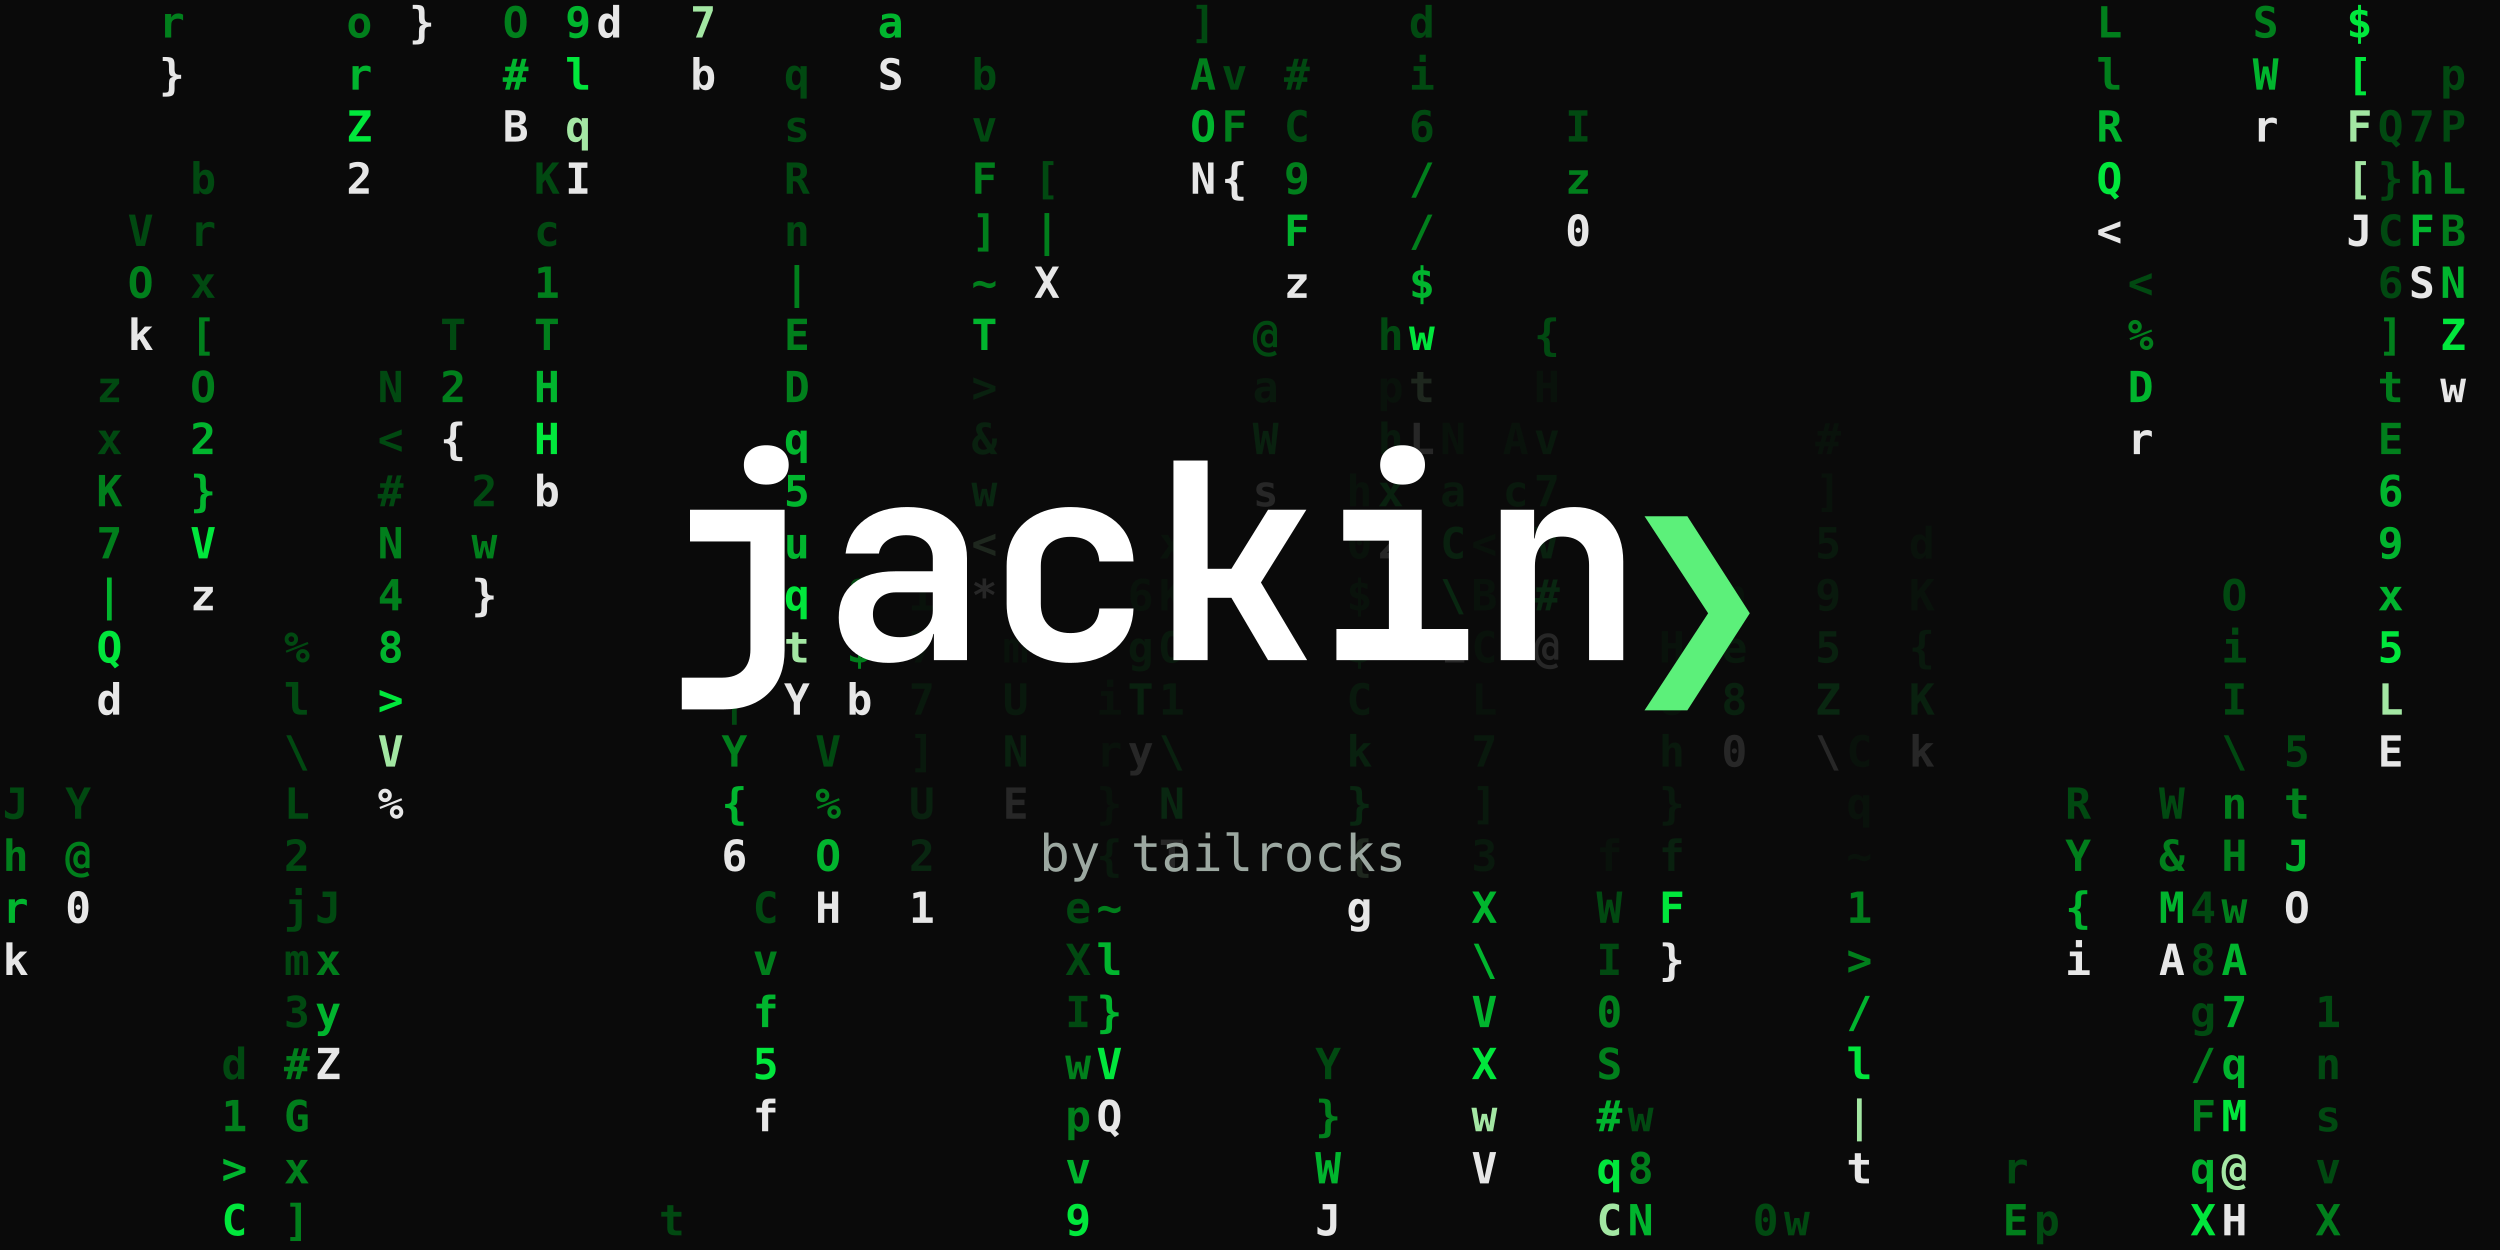
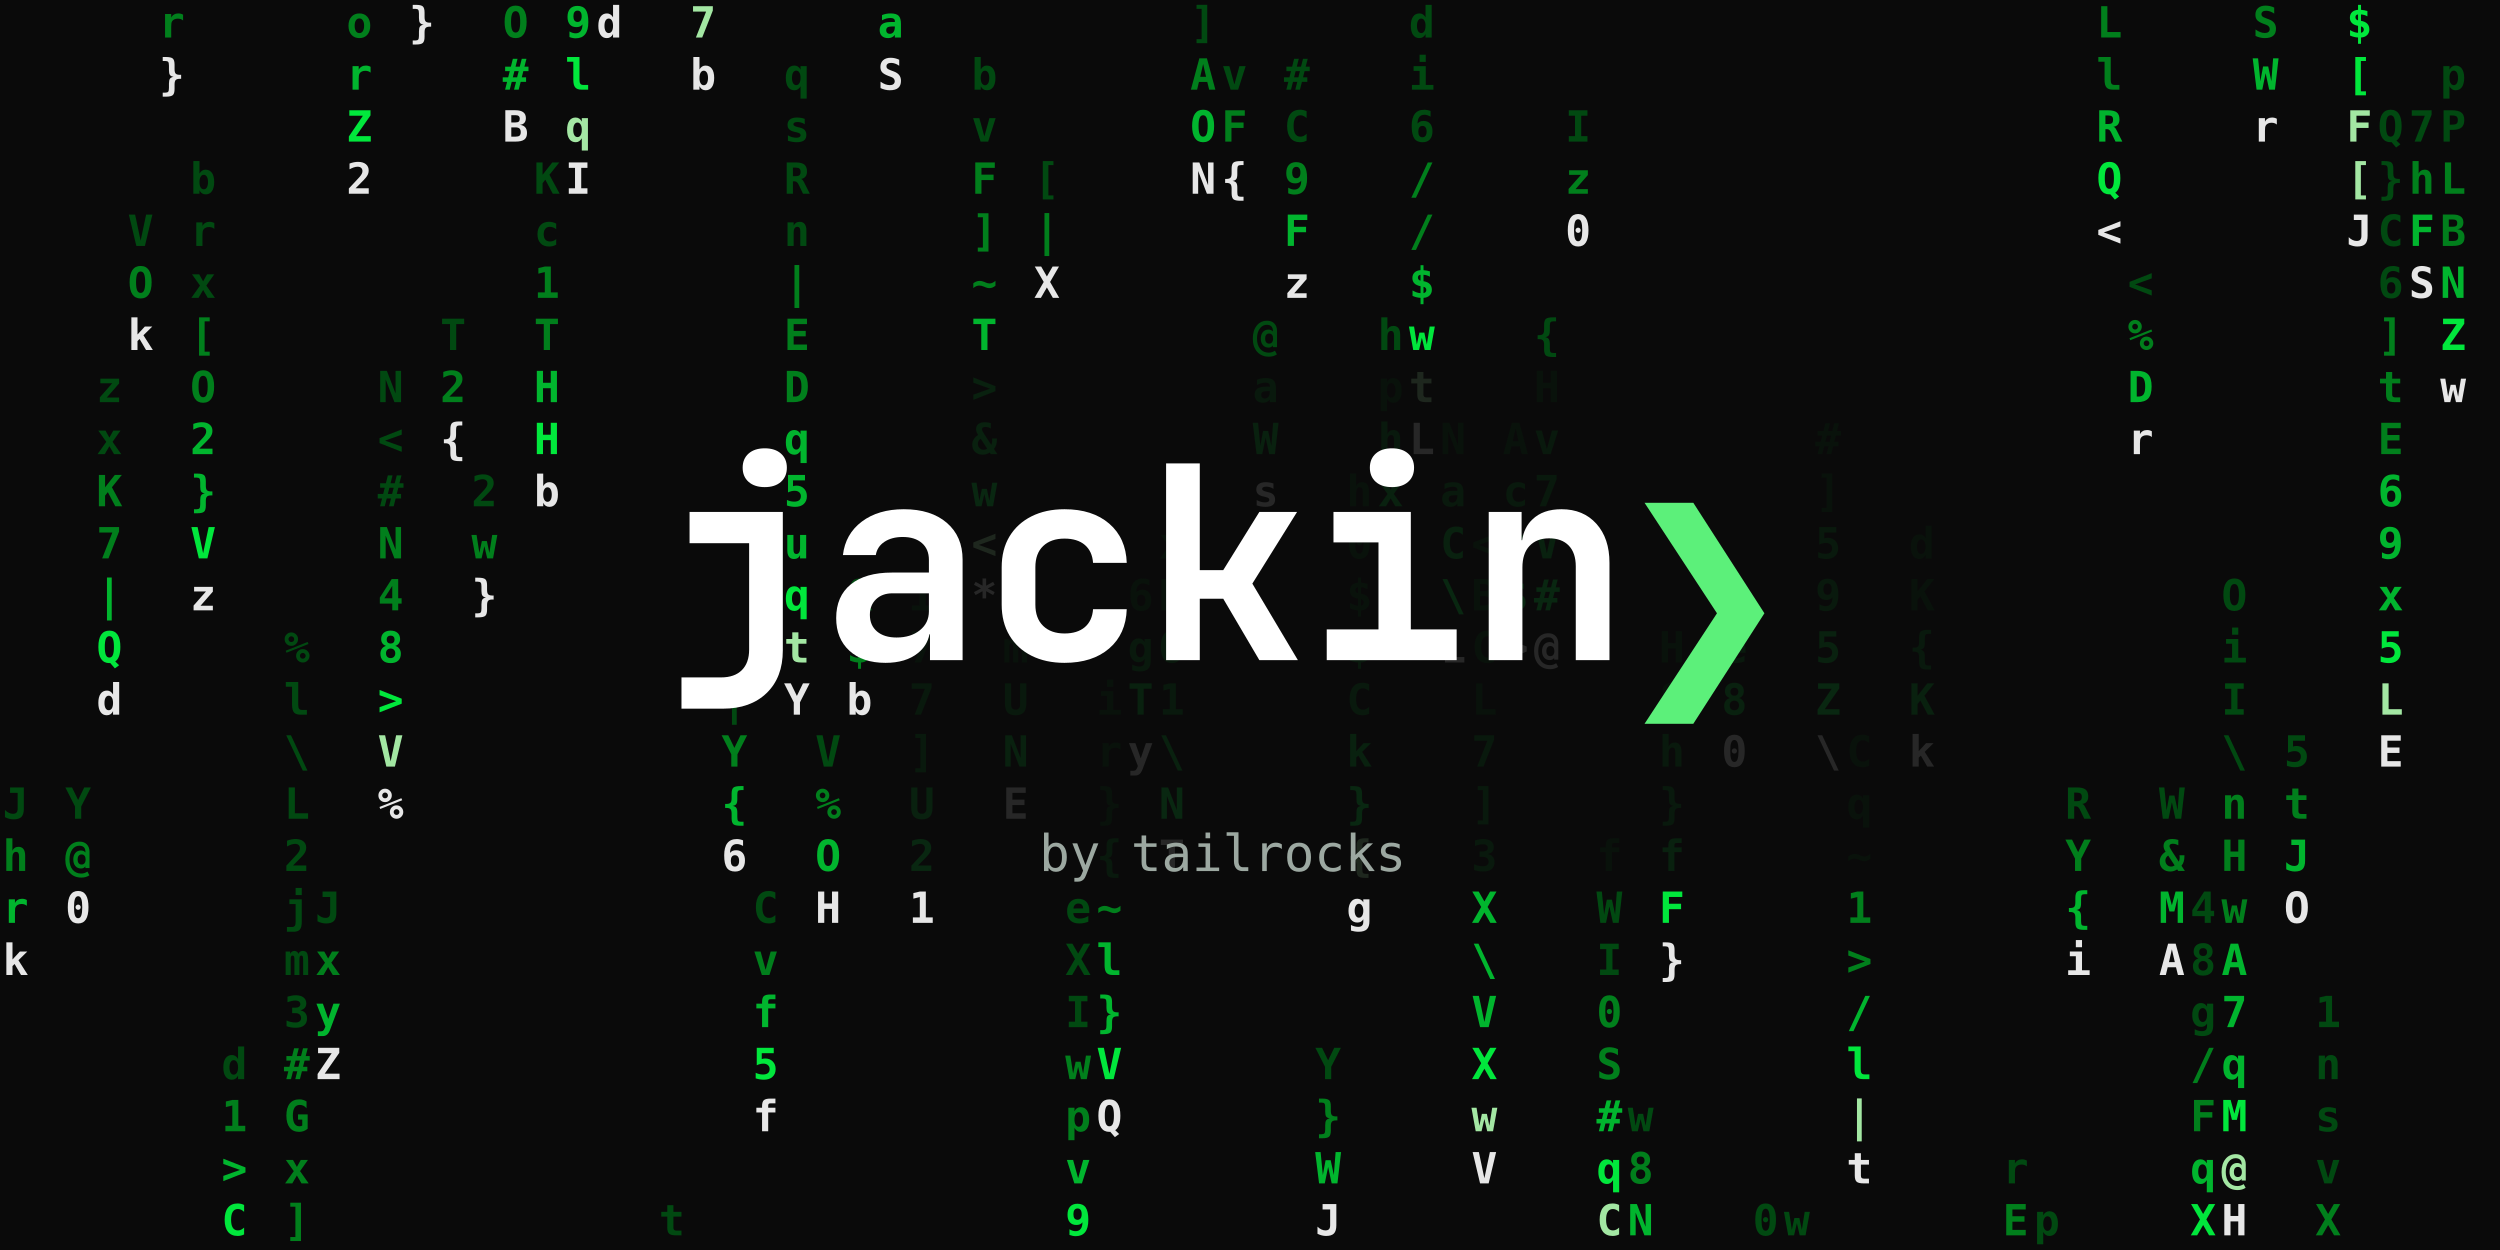
<svg xmlns="http://www.w3.org/2000/svg" width="1280" height="640" viewBox="0 0 1280 640" role="img" aria-label="jackin❯ by tailrocks">
  <rect width="1280" height="640" fill="#0a0a0a" />
  <g font-family="JetBrains Mono, ui-monospace, SFMono-Regular, Menlo, Consolas, monospace" font-size="22" font-weight="600" text-anchor="middle">
    <text x="88.0" y="19.2" fill="rgb(0,140,30)" opacity="0.9">r</text>
    <text x="184.0" y="19.2" fill="rgb(0,140,30)" opacity="0.9">o</text>
    <text x="216.0" y="19.2" fill="rgb(255,255,255)" opacity="0.9">}</text>
    <text x="264.0" y="19.2" fill="rgb(0,140,30)" opacity="0.9">O</text>
    <text x="296.0" y="19.2" fill="rgb(0,200,50)" opacity="0.9">9</text>
    <text x="312.0" y="19.2" fill="rgb(255,255,255)" opacity="0.9">d</text>
    <text x="360.0" y="19.2" fill="rgb(180,255,180)" opacity="0.9">7</text>
    <text x="456.0" y="19.2" fill="rgb(0,200,50)" opacity="0.9">a</text>
    <text x="616.0" y="19.2" fill="rgb(0,80,18)" opacity="0.9">]</text>
    <text x="728.0" y="19.2" fill="rgb(0,80,18)" opacity="0.9">d</text>
    <text x="1080.0" y="19.2" fill="rgb(0,140,30)" opacity="0.9">L</text>
    <text x="1160.0" y="19.2" fill="rgb(0,140,30)" opacity="0.9">S</text>
    <text x="1208.0" y="19.2" fill="rgb(0,255,65)" opacity="0.9">$</text>
    <text x="88.0" y="45.9" fill="rgb(255,255,255)" opacity="0.9">}</text>
    <text x="184.0" y="45.9" fill="rgb(0,200,50)" opacity="0.9">r</text>
    <text x="264.0" y="45.9" fill="rgb(0,200,50)" opacity="0.9">#</text>
    <text x="296.0" y="45.9" fill="rgb(0,255,65)" opacity="0.9">l</text>
    <text x="360.0" y="45.9" fill="rgb(255,255,255)" opacity="0.9">b</text>
    <text x="408.0" y="45.9" fill="rgb(0,80,18)" opacity="0.9">q</text>
    <text x="456.0" y="45.9" fill="rgb(255,255,255)" opacity="0.9">S</text>
    <text x="504.0" y="45.9" fill="rgb(0,80,18)" opacity="0.9">b</text>
    <text x="616.0" y="45.9" fill="rgb(0,140,30)" opacity="0.9">A</text>
    <text x="632.0" y="45.9" fill="rgb(0,80,18)" opacity="0.9">v</text>
    <text x="664.0" y="45.9" fill="rgb(0,80,18)" opacity="0.9">#</text>
    <text x="728.0" y="45.9" fill="rgb(0,80,18)" opacity="0.9">i</text>
    <text x="1080.0" y="45.9" fill="rgb(0,140,30)" opacity="0.9">l</text>
    <text x="1160.0" y="45.9" fill="rgb(0,200,50)" opacity="0.9">W</text>
    <text x="1208.0" y="45.9" fill="rgb(0,255,65)" opacity="0.9">[</text>
    <text x="1256.0" y="45.9" fill="rgb(0,80,18)" opacity="0.9">p</text>
    <text x="184.0" y="72.5" fill="rgb(0,255,65)" opacity="0.9">Z</text>
    <text x="264.0" y="72.5" fill="rgb(255,255,255)" opacity="0.9">B</text>
    <text x="296.0" y="72.5" fill="rgb(180,255,180)" opacity="0.9">q</text>
    <text x="408.0" y="72.5" fill="rgb(0,80,18)" opacity="0.9">s</text>
    <text x="504.0" y="72.5" fill="rgb(0,80,18)" opacity="0.9">v</text>
    <text x="616.0" y="72.5" fill="rgb(0,200,50)" opacity="0.9">O</text>
    <text x="632.0" y="72.5" fill="rgb(0,140,30)" opacity="0.9">F</text>
    <text x="664.0" y="72.5" fill="rgb(0,80,18)" opacity="0.9">C</text>
    <text x="728.0" y="72.5" fill="rgb(0,80,18)" opacity="0.9">6</text>
    <text x="808.0" y="72.5" fill="rgb(0,80,18)" opacity="0.9">I</text>
    <text x="1080.0" y="72.5" fill="rgb(0,200,50)" opacity="0.9">R</text>
    <text x="1160.0" y="72.5" fill="rgb(255,255,255)" opacity="0.9">r</text>
    <text x="1208.0" y="72.5" fill="rgb(180,255,180)" opacity="0.9">F</text>
    <text x="1224.0" y="72.5" fill="rgb(0,80,18)" opacity="0.9">Q</text>
    <text x="1240.0" y="72.5" fill="rgb(0,80,18)" opacity="0.9">7</text>
    <text x="1256.0" y="72.5" fill="rgb(0,80,18)" opacity="0.9">P</text>
    <text x="104.0" y="99.2" fill="rgb(0,80,18)" opacity="0.9">b</text>
    <text x="184.0" y="99.2" fill="rgb(255,255,255)" opacity="0.9">2</text>
    <text x="280.0" y="99.2" fill="rgb(0,80,18)" opacity="0.9">K</text>
    <text x="296.0" y="99.2" fill="rgb(255,255,255)" opacity="0.9">I</text>
    <text x="408.0" y="99.2" fill="rgb(0,80,18)" opacity="0.9">R</text>
    <text x="504.0" y="99.2" fill="rgb(0,140,30)" opacity="0.9">F</text>
    <text x="536.0" y="99.2" fill="rgb(0,80,18)" opacity="0.9">[</text>
    <text x="616.0" y="99.2" fill="rgb(255,255,255)" opacity="0.9">N</text>
    <text x="632.0" y="99.2" fill="rgb(255,255,255)" opacity="0.9">{</text>
    <text x="664.0" y="99.2" fill="rgb(0,140,30)" opacity="0.9">9</text>
    <text x="728.0" y="99.2" fill="rgb(0,140,30)" opacity="0.9">/</text>
    <text x="808.0" y="99.2" fill="rgb(0,140,30)" opacity="0.9">z</text>
    <text x="1080.0" y="99.2" fill="rgb(0,255,65)" opacity="0.9">Q</text>
    <text x="1208.0" y="99.2" fill="rgb(180,255,180)" opacity="0.9">[</text>
    <text x="1224.0" y="99.2" fill="rgb(0,80,18)" opacity="0.9">}</text>
    <text x="1240.0" y="99.2" fill="rgb(0,140,30)" opacity="0.9">h</text>
    <text x="1256.0" y="99.2" fill="rgb(0,140,30)" opacity="0.9">L</text>
    <text x="72.0" y="125.9" fill="rgb(0,80,18)" opacity="0.9">V</text>
    <text x="104.0" y="125.9" fill="rgb(0,80,18)" opacity="0.9">r</text>
    <text x="280.0" y="125.9" fill="rgb(0,80,18)" opacity="0.9">c</text>
    <text x="408.0" y="125.9" fill="rgb(0,80,18)" opacity="0.9">n</text>
    <text x="504.0" y="125.9" fill="rgb(0,140,30)" opacity="0.9">]</text>
    <text x="536.0" y="125.9" fill="rgb(0,140,30)" opacity="0.9">|</text>
    <text x="664.0" y="125.9" fill="rgb(0,200,50)" opacity="0.9">F</text>
    <text x="728.0" y="125.9" fill="rgb(0,140,30)" opacity="0.9">/</text>
    <text x="808.0" y="125.9" fill="rgb(255,255,255)" opacity="0.9">0</text>
    <text x="1080.0" y="125.9" fill="rgb(255,255,255)" opacity="0.9">&lt;</text>
    <text x="1208.0" y="125.9" fill="rgb(255,255,255)" opacity="0.9">J</text>
    <text x="1224.0" y="125.9" fill="rgb(0,80,18)" opacity="0.9">C</text>
    <text x="1240.0" y="125.9" fill="rgb(0,200,50)" opacity="0.9">F</text>
    <text x="1256.0" y="125.9" fill="rgb(0,140,30)" opacity="0.9">B</text>
    <text x="72.0" y="152.5" fill="rgb(0,140,30)" opacity="0.9">O</text>
    <text x="104.0" y="152.5" fill="rgb(0,80,18)" opacity="0.9">x</text>
    <text x="280.0" y="152.5" fill="rgb(0,140,30)" opacity="0.9">1</text>
    <text x="408.0" y="152.5" fill="rgb(0,140,30)" opacity="0.9">|</text>
    <text x="504.0" y="152.5" fill="rgb(0,140,30)" opacity="0.9">~</text>
    <text x="536.0" y="152.5" fill="rgb(255,255,255)" opacity="0.9">X</text>
    <text x="664.0" y="152.5" fill="rgb(255,255,255)" opacity="0.9">z</text>
    <text x="728.0" y="152.5" fill="rgb(0,200,50)" opacity="0.9">$</text>
    <text x="1096.0" y="152.5" fill="rgb(0,80,18)" opacity="0.9">&lt;</text>
    <text x="1224.0" y="152.5" fill="rgb(0,80,18)" opacity="0.9">6</text>
    <text x="1240.0" y="152.5" fill="rgb(255,255,255)" opacity="0.9">S</text>
    <text x="1256.0" y="152.5" fill="rgb(0,200,50)" opacity="0.9">N</text>
    <text x="72.0" y="179.2" fill="rgb(255,255,255)" opacity="0.9">k</text>
    <text x="104.0" y="179.2" fill="rgb(0,140,30)" opacity="0.9">[</text>
    <text x="232.0" y="179.2" fill="rgb(0,80,18)" opacity="0.9">T</text>
    <text x="280.0" y="179.2" fill="rgb(0,140,30)" opacity="0.9">T</text>
    <text x="408.0" y="179.2" fill="rgb(0,140,30)" opacity="0.9">E</text>
    <text x="504.0" y="179.2" fill="rgb(0,200,50)" opacity="0.9">T</text>
    <text x="648.0" y="179.2" fill="rgb(0,80,18)" opacity="0.9">@</text>
    <text x="712.0" y="179.2" fill="rgb(0,80,18)" opacity="0.9">h</text>
    <text x="728.0" y="179.2" fill="rgb(0,255,65)" opacity="0.9">w</text>
    <text x="792.0" y="179.2" fill="rgb(0,80,18)" opacity="0.9">{</text>
    <text x="1096.0" y="179.2" fill="rgb(0,140,30)" opacity="0.9">%</text>
    <text x="1224.0" y="179.2" fill="rgb(0,140,30)" opacity="0.9">]</text>
    <text x="1256.0" y="179.2" fill="rgb(0,255,65)" opacity="0.9">Z</text>
    <text x="56.0" y="205.9" fill="rgb(0,80,18)" opacity="0.9">z</text>
    <text x="104.0" y="205.9" fill="rgb(0,140,30)" opacity="0.9">O</text>
    <text x="200.0" y="205.9" fill="rgb(0,80,18)" opacity="0.9">N</text>
    <text x="232.0" y="205.9" fill="rgb(0,140,30)" opacity="0.9">2</text>
    <text x="280.0" y="205.9" fill="rgb(0,200,50)" opacity="0.9">H</text>
    <text x="408.0" y="205.9" fill="rgb(0,140,30)" opacity="0.9">D</text>
    <text x="504.0" y="205.9" fill="rgb(0,200,50)" opacity="0.12">&gt;</text>
    <text x="648.0" y="205.9" fill="rgb(0,140,30)" opacity="0.12">a</text>
    <text x="712.0" y="205.9" fill="rgb(0,80,18)" opacity="0.12">p</text>
    <text x="728.0" y="205.9" fill="rgb(180,255,180)" opacity="0.12">t</text>
    <text x="792.0" y="205.9" fill="rgb(0,80,18)" opacity="0.12">H</text>
    <text x="1096.0" y="205.9" fill="rgb(0,200,50)" opacity="0.9">D</text>
    <text x="1224.0" y="205.9" fill="rgb(0,140,30)" opacity="0.9">t</text>
    <text x="1256.0" y="205.9" fill="rgb(255,255,255)" opacity="0.9">w</text>
    <text x="56.0" y="232.5" fill="rgb(0,80,18)" opacity="0.9">x</text>
    <text x="104.0" y="232.5" fill="rgb(0,200,50)" opacity="0.9">2</text>
    <text x="200.0" y="232.5" fill="rgb(0,80,18)" opacity="0.9">&lt;</text>
    <text x="232.0" y="232.5" fill="rgb(255,255,255)" opacity="0.9">{</text>
    <text x="280.0" y="232.5" fill="rgb(0,255,65)" opacity="0.9">H</text>
    <text x="408.0" y="232.5" fill="rgb(0,200,50)" opacity="0.9">q</text>
    <text x="504.0" y="232.5" fill="rgb(0,200,50)" opacity="0.12">&amp;</text>
    <text x="648.0" y="232.5" fill="rgb(0,200,50)" opacity="0.12">W</text>
    <text x="712.0" y="232.5" fill="rgb(0,140,30)" opacity="0.12">h</text>
    <text x="728.0" y="232.5" fill="rgb(255,255,255)" opacity="0.12">L</text>
    <text x="744.0" y="232.5" fill="rgb(0,80,18)" opacity="0.12">N</text>
    <text x="776.0" y="232.5" fill="rgb(0,80,18)" opacity="0.12">A</text>
    <text x="792.0" y="232.5" fill="rgb(0,140,30)" opacity="0.12">v</text>
    <text x="936.0" y="232.5" fill="rgb(0,80,18)" opacity="0.12">#</text>
    <text x="1096.0" y="232.5" fill="rgb(255,255,255)" opacity="0.9">r</text>
    <text x="1224.0" y="232.5" fill="rgb(0,140,30)" opacity="0.9">E</text>
    <text x="56.0" y="259.2" fill="rgb(0,140,30)" opacity="0.9">K</text>
    <text x="104.0" y="259.2" fill="rgb(0,200,50)" opacity="0.9">}</text>
    <text x="200.0" y="259.2" fill="rgb(0,80,18)" opacity="0.9">#</text>
    <text x="248.0" y="259.2" fill="rgb(0,80,18)" opacity="0.9">2</text>
    <text x="280.0" y="259.2" fill="rgb(255,255,255)" opacity="0.9">b</text>
    <text x="408.0" y="259.2" fill="rgb(0,200,50)" opacity="0.9">5</text>
    <text x="504.0" y="259.2" fill="rgb(0,255,65)" opacity="0.12">w</text>
    <text x="648.0" y="259.2" fill="rgb(255,255,255)" opacity="0.12">s</text>
    <text x="696.0" y="259.2" fill="rgb(0,80,18)" opacity="0.12">h</text>
    <text x="712.0" y="259.2" fill="rgb(0,200,50)" opacity="0.12">x</text>
    <text x="744.0" y="259.2" fill="rgb(0,140,30)" opacity="0.12">a</text>
    <text x="776.0" y="259.2" fill="rgb(0,140,30)" opacity="0.12">c</text>
    <text x="792.0" y="259.2" fill="rgb(0,140,30)" opacity="0.12">7</text>
    <text x="936.0" y="259.2" fill="rgb(0,80,18)" opacity="0.12">]</text>
    <text x="1224.0" y="259.2" fill="rgb(0,200,50)" opacity="0.9">6</text>
    <text x="56.0" y="285.9" fill="rgb(0,140,30)" opacity="0.9">7</text>
    <text x="104.0" y="285.9" fill="rgb(0,255,65)" opacity="0.9">V</text>
    <text x="200.0" y="285.9" fill="rgb(0,140,30)" opacity="0.9">N</text>
    <text x="248.0" y="285.9" fill="rgb(0,140,30)" opacity="0.9">w</text>
    <text x="408.0" y="285.9" fill="rgb(0,200,50)" opacity="0.9">u</text>
    <text x="504.0" y="285.9" fill="rgb(180,255,180)" opacity="0.12">&lt;</text>
    <text x="600.0" y="285.9" fill="rgb(0,80,18)" opacity="0.12">x</text>
    <text x="696.0" y="285.9" fill="rgb(0,80,18)" opacity="0.12">0</text>
    <text x="712.0" y="285.9" fill="rgb(255,255,255)" opacity="0.12">2</text>
    <text x="744.0" y="285.9" fill="rgb(0,200,50)" opacity="0.12">C</text>
    <text x="760.0" y="285.9" fill="rgb(0,80,18)" opacity="0.12">&lt;</text>
    <text x="776.0" y="285.9" fill="rgb(0,200,50)" opacity="0.12">v</text>
    <text x="792.0" y="285.9" fill="rgb(0,200,50)" opacity="0.12">V</text>
    <text x="936.0" y="285.9" fill="rgb(0,140,30)" opacity="0.12">5</text>
    <text x="984.0" y="285.9" fill="rgb(0,80,18)" opacity="0.12">d</text>
    <text x="1224.0" y="285.9" fill="rgb(0,200,50)" opacity="0.9">9</text>
    <text x="56.0" y="312.5" fill="rgb(0,200,50)" opacity="0.9">|</text>
    <text x="104.0" y="312.5" fill="rgb(255,255,255)" opacity="0.9">z</text>
    <text x="200.0" y="312.5" fill="rgb(0,140,30)" opacity="0.9">4</text>
    <text x="248.0" y="312.5" fill="rgb(255,255,255)" opacity="0.9">}</text>
    <text x="408.0" y="312.5" fill="rgb(0,255,65)" opacity="0.9">q</text>
    <text x="440.0" y="312.5" fill="rgb(0,80,18)" opacity="0.9">&amp;</text>
    <text x="472.0" y="312.5" fill="rgb(0,80,18)" opacity="0.12">i</text>
    <text x="504.0" y="312.5" fill="rgb(255,255,255)" opacity="0.12">*</text>
    <text x="584.0" y="312.5" fill="rgb(0,80,18)" opacity="0.12">6</text>
    <text x="600.0" y="312.5" fill="rgb(0,80,18)" opacity="0.12">K</text>
    <text x="696.0" y="312.5" fill="rgb(0,80,18)" opacity="0.12">$</text>
    <text x="744.0" y="312.5" fill="rgb(0,255,65)" opacity="0.12">\</text>
    <text x="760.0" y="312.5" fill="rgb(0,80,18)" opacity="0.12">B</text>
    <text x="776.0" y="312.5" fill="rgb(0,255,65)" opacity="0.12">$</text>
    <text x="792.0" y="312.5" fill="rgb(0,255,65)" opacity="0.12">#</text>
    <text x="888.0" y="312.5" fill="rgb(0,80,18)" opacity="0.12">n</text>
    <text x="936.0" y="312.5" fill="rgb(0,140,30)" opacity="0.12">9</text>
    <text x="984.0" y="312.5" fill="rgb(0,80,18)" opacity="0.12">K</text>
    <text x="1144.0" y="312.5" fill="rgb(0,80,18)" opacity="0.9">O</text>
    <text x="1224.0" y="312.5" fill="rgb(0,200,50)" opacity="0.9">x</text>
    <text x="56.0" y="339.2" fill="rgb(0,255,65)" opacity="0.9">Q</text>
    <text x="152.0" y="339.2" fill="rgb(0,80,18)" opacity="0.9">%</text>
    <text x="200.0" y="339.2" fill="rgb(0,200,50)" opacity="0.9">8</text>
    <text x="408.0" y="339.2" fill="rgb(180,255,180)" opacity="0.9">t</text>
    <text x="440.0" y="339.2" fill="rgb(0,140,30)" opacity="0.9">$</text>
    <text x="472.0" y="339.2" fill="rgb(0,80,18)" opacity="0.12">7</text>
    <text x="520.0" y="339.2" fill="rgb(0,80,18)" opacity="0.12">m</text>
    <text x="584.0" y="339.2" fill="rgb(0,140,30)" opacity="0.12">g</text>
    <text x="600.0" y="339.2" fill="rgb(0,140,30)" opacity="0.12">O</text>
    <text x="696.0" y="339.2" fill="rgb(0,140,30)" opacity="0.12">$</text>
    <text x="744.0" y="339.2" fill="rgb(255,255,255)" opacity="0.12">L</text>
    <text x="760.0" y="339.2" fill="rgb(0,80,18)" opacity="0.12">C</text>
    <text x="776.0" y="339.2" fill="rgb(255,255,255)" opacity="0.12">&gt;</text>
    <text x="792.0" y="339.2" fill="rgb(255,255,255)" opacity="0.12">@</text>
    <text x="856.0" y="339.2" fill="rgb(0,80,18)" opacity="0.12">H</text>
    <text x="888.0" y="339.2" fill="rgb(0,140,30)" opacity="0.12">e</text>
    <text x="936.0" y="339.2" fill="rgb(0,200,50)" opacity="0.12">5</text>
    <text x="984.0" y="339.2" fill="rgb(0,140,30)" opacity="0.12">{</text>
    <text x="1144.0" y="339.2" fill="rgb(0,80,18)" opacity="0.9">i</text>
    <text x="1224.0" y="339.2" fill="rgb(0,255,65)" opacity="0.9">5</text>
    <text x="56.0" y="365.9" fill="rgb(255,255,255)" opacity="0.9">d</text>
    <text x="152.0" y="365.9" fill="rgb(0,80,18)" opacity="0.9">l</text>
    <text x="200.0" y="365.9" fill="rgb(0,255,65)" opacity="0.9">&gt;</text>
    <text x="376.0" y="365.9" fill="rgb(0,80,18)" opacity="0.9">|</text>
    <text x="408.0" y="365.9" fill="rgb(255,255,255)" opacity="0.9">Y</text>
    <text x="440.0" y="365.9" fill="rgb(255,255,255)" opacity="0.9">b</text>
    <text x="472.0" y="365.9" fill="rgb(0,140,30)" opacity="0.12">7</text>
    <text x="520.0" y="365.9" fill="rgb(0,140,30)" opacity="0.12">U</text>
    <text x="568.0" y="365.9" fill="rgb(0,80,18)" opacity="0.12">i</text>
    <text x="584.0" y="365.9" fill="rgb(0,200,50)" opacity="0.12">T</text>
    <text x="600.0" y="365.9" fill="rgb(0,140,30)" opacity="0.12">1</text>
    <text x="696.0" y="365.9" fill="rgb(0,140,30)" opacity="0.12">C</text>
    <text x="760.0" y="365.9" fill="rgb(0,80,18)" opacity="0.12">L</text>
    <text x="856.0" y="365.9" fill="rgb(0,80,18)" opacity="0.12">8</text>
    <text x="888.0" y="365.9" fill="rgb(0,200,50)" opacity="0.12">8</text>
    <text x="936.0" y="365.9" fill="rgb(0,255,65)" opacity="0.12">Z</text>
    <text x="984.0" y="365.9" fill="rgb(0,200,50)" opacity="0.12">K</text>
    <text x="1144.0" y="365.9" fill="rgb(0,80,18)" opacity="0.9">I</text>
    <text x="1224.0" y="365.9" fill="rgb(180,255,180)" opacity="0.9">L</text>
    <text x="152.0" y="392.5" fill="rgb(0,80,18)" opacity="0.9">\</text>
    <text x="200.0" y="392.5" fill="rgb(180,255,180)" opacity="0.9">V</text>
    <text x="376.0" y="392.5" fill="rgb(0,140,30)" opacity="0.9">Y</text>
    <text x="424.0" y="392.5" fill="rgb(0,80,18)" opacity="0.9">V</text>
    <text x="472.0" y="392.5" fill="rgb(0,140,30)" opacity="0.12">]</text>
    <text x="520.0" y="392.5" fill="rgb(0,200,50)" opacity="0.12">N</text>
    <text x="568.0" y="392.5" fill="rgb(0,80,18)" opacity="0.12">r</text>
    <text x="584.0" y="392.5" fill="rgb(255,255,255)" opacity="0.12">y</text>
    <text x="600.0" y="392.5" fill="rgb(0,200,50)" opacity="0.12">\</text>
    <text x="696.0" y="392.5" fill="rgb(0,200,50)" opacity="0.12">k</text>
    <text x="760.0" y="392.5" fill="rgb(0,140,30)" opacity="0.12">7</text>
    <text x="856.0" y="392.5" fill="rgb(0,140,30)" opacity="0.12">h</text>
    <text x="888.0" y="392.5" fill="rgb(255,255,255)" opacity="0.12">0</text>
    <text x="936.0" y="392.5" fill="rgb(255,255,255)" opacity="0.12">\</text>
    <text x="952.0" y="392.5" fill="rgb(0,80,18)" opacity="0.12">C</text>
    <text x="984.0" y="392.5" fill="rgb(255,255,255)" opacity="0.12">k</text>
    <text x="1144.0" y="392.5" fill="rgb(0,80,18)" opacity="0.9">\</text>
    <text x="1176.0" y="392.5" fill="rgb(0,80,18)" opacity="0.9">5</text>
    <text x="1224.0" y="392.5" fill="rgb(255,255,255)" opacity="0.9">E</text>
    <text x="8.0" y="419.2" fill="rgb(0,80,18)" opacity="0.9">J</text>
    <text x="40.0" y="419.2" fill="rgb(0,80,18)" opacity="0.9">Y</text>
    <text x="152.0" y="419.2" fill="rgb(0,80,18)" opacity="0.9">L</text>
    <text x="200.0" y="419.2" fill="rgb(255,255,255)" opacity="0.9">%</text>
    <text x="376.0" y="419.2" fill="rgb(0,200,50)" opacity="0.9">{</text>
    <text x="424.0" y="419.2" fill="rgb(0,140,30)" opacity="0.9">%</text>
    <text x="472.0" y="419.2" fill="rgb(0,200,50)" opacity="0.12">U</text>
    <text x="520.0" y="419.2" fill="rgb(255,255,255)" opacity="0.12">E</text>
    <text x="568.0" y="419.2" fill="rgb(0,80,18)" opacity="0.12">}</text>
    <text x="600.0" y="419.2" fill="rgb(0,255,65)" opacity="0.12">N</text>
    <text x="696.0" y="419.2" fill="rgb(0,255,65)" opacity="0.12">}</text>
    <text x="760.0" y="419.2" fill="rgb(0,140,30)" opacity="0.12">]</text>
    <text x="856.0" y="419.2" fill="rgb(0,140,30)" opacity="0.12">}</text>
    <text x="952.0" y="419.2" fill="rgb(0,80,18)" opacity="0.12">q</text>
    <text x="1064.0" y="419.2" fill="rgb(0,80,18)" opacity="0.9">R</text>
    <text x="1112.0" y="419.2" fill="rgb(0,80,18)" opacity="0.9">W</text>
    <text x="1144.0" y="419.2" fill="rgb(0,140,30)" opacity="0.9">n</text>
    <text x="1176.0" y="419.2" fill="rgb(0,140,30)" opacity="0.9">t</text>
    <text x="8.0" y="445.9" fill="rgb(0,140,30)" opacity="0.9">h</text>
    <text x="40.0" y="445.9" fill="rgb(0,140,30)" opacity="0.9">@</text>
    <text x="152.0" y="445.9" fill="rgb(0,80,18)" opacity="0.9">2</text>
    <text x="376.0" y="445.9" fill="rgb(255,255,255)" opacity="0.9">6</text>
    <text x="424.0" y="445.9" fill="rgb(0,200,50)" opacity="0.9">O</text>
    <text x="472.0" y="445.9" fill="rgb(0,255,65)" opacity="0.12">2</text>
    <text x="568.0" y="445.9" fill="rgb(0,140,30)" opacity="0.12">{</text>
    <text x="600.0" y="445.9" fill="rgb(255,255,255)" opacity="0.12">T</text>
    <text x="696.0" y="445.9" fill="rgb(180,255,180)" opacity="0.12">{</text>
    <text x="760.0" y="445.9" fill="rgb(0,140,30)" opacity="0.12">3</text>
    <text x="824.0" y="445.9" fill="rgb(0,80,18)" opacity="0.12">f</text>
    <text x="856.0" y="445.9" fill="rgb(0,200,50)" opacity="0.12">f</text>
    <text x="952.0" y="445.9" fill="rgb(0,80,18)" opacity="0.12">~</text>
    <text x="1064.0" y="445.9" fill="rgb(0,140,30)" opacity="0.9">Y</text>
    <text x="1112.0" y="445.9" fill="rgb(0,140,30)" opacity="0.9">&amp;</text>
    <text x="1144.0" y="445.9" fill="rgb(0,140,30)" opacity="0.9">H</text>
    <text x="1176.0" y="445.9" fill="rgb(0,200,50)" opacity="0.9">J</text>
    <text x="8.0" y="472.5" fill="rgb(0,200,50)" opacity="0.9">r</text>
    <text x="40.0" y="472.5" fill="rgb(255,255,255)" opacity="0.9">0</text>
    <text x="152.0" y="472.5" fill="rgb(0,80,18)" opacity="0.9">j</text>
    <text x="168.0" y="472.5" fill="rgb(0,80,18)" opacity="0.9">J</text>
    <text x="392.0" y="472.5" fill="rgb(0,80,18)" opacity="0.9">C</text>
    <text x="424.0" y="472.5" fill="rgb(255,255,255)" opacity="0.9">H</text>
    <text x="472.0" y="472.5" fill="rgb(255,255,255)" opacity="0.9">1</text>
    <text x="552.0" y="472.5" fill="rgb(0,80,18)" opacity="0.9">e</text>
    <text x="568.0" y="472.5" fill="rgb(0,140,30)" opacity="0.9">~</text>
    <text x="696.0" y="472.5" fill="rgb(255,255,255)" opacity="0.9">g</text>
    <text x="760.0" y="472.5" fill="rgb(0,200,50)" opacity="0.9">X</text>
    <text x="824.0" y="472.5" fill="rgb(0,80,18)" opacity="0.9">W</text>
    <text x="856.0" y="472.5" fill="rgb(0,255,65)" opacity="0.9">F</text>
    <text x="952.0" y="472.5" fill="rgb(0,140,30)" opacity="0.9">1</text>
    <text x="1064.0" y="472.5" fill="rgb(0,200,50)" opacity="0.9">{</text>
    <text x="1112.0" y="472.5" fill="rgb(0,200,50)" opacity="0.9">M</text>
    <text x="1128.0" y="472.5" fill="rgb(0,80,18)" opacity="0.9">4</text>
    <text x="1144.0" y="472.5" fill="rgb(0,140,30)" opacity="0.9">w</text>
    <text x="1176.0" y="472.5" fill="rgb(255,255,255)" opacity="0.9">O</text>
    <text x="8.0" y="499.2" fill="rgb(255,255,255)" opacity="0.9">k</text>
    <text x="152.0" y="499.2" fill="rgb(0,80,18)" opacity="0.9">m</text>
    <text x="168.0" y="499.2" fill="rgb(0,140,30)" opacity="0.9">x</text>
    <text x="392.0" y="499.2" fill="rgb(0,140,30)" opacity="0.9">v</text>
    <text x="552.0" y="499.2" fill="rgb(0,80,18)" opacity="0.9">X</text>
    <text x="568.0" y="499.2" fill="rgb(0,200,50)" opacity="0.9">l</text>
    <text x="760.0" y="499.2" fill="rgb(0,200,50)" opacity="0.9">\</text>
    <text x="824.0" y="499.2" fill="rgb(0,80,18)" opacity="0.9">I</text>
    <text x="856.0" y="499.2" fill="rgb(255,255,255)" opacity="0.9">}</text>
    <text x="952.0" y="499.2" fill="rgb(0,140,30)" opacity="0.9">&gt;</text>
    <text x="1064.0" y="499.2" fill="rgb(255,255,255)" opacity="0.9">i</text>
    <text x="1112.0" y="499.2" fill="rgb(255,255,255)" opacity="0.9">A</text>
    <text x="1128.0" y="499.2" fill="rgb(0,80,18)" opacity="0.9">8</text>
    <text x="1144.0" y="499.2" fill="rgb(0,200,50)" opacity="0.9">A</text>
    <text x="152.0" y="525.9" fill="rgb(0,80,18)" opacity="0.9">3</text>
    <text x="168.0" y="525.9" fill="rgb(0,200,50)" opacity="0.9">y</text>
    <text x="392.0" y="525.9" fill="rgb(0,200,50)" opacity="0.9">f</text>
    <text x="552.0" y="525.9" fill="rgb(0,80,18)" opacity="0.9">I</text>
    <text x="568.0" y="525.9" fill="rgb(0,200,50)" opacity="0.9">}</text>
    <text x="760.0" y="525.9" fill="rgb(0,200,50)" opacity="0.9">V</text>
    <text x="824.0" y="525.9" fill="rgb(0,140,30)" opacity="0.9">0</text>
    <text x="952.0" y="525.9" fill="rgb(0,200,50)" opacity="0.9">/</text>
    <text x="1128.0" y="525.9" fill="rgb(0,80,18)" opacity="0.9">g</text>
    <text x="1144.0" y="525.9" fill="rgb(0,200,50)" opacity="0.9">7</text>
    <text x="1192.0" y="525.9" fill="rgb(0,80,18)" opacity="0.9">1</text>
    <text x="120.0" y="552.5" fill="rgb(0,80,18)" opacity="0.9">d</text>
    <text x="152.0" y="552.5" fill="rgb(0,140,30)" opacity="0.9">#</text>
    <text x="168.0" y="552.5" fill="rgb(255,255,255)" opacity="0.9">Z</text>
    <text x="392.0" y="552.5" fill="rgb(0,255,65)" opacity="0.9">5</text>
    <text x="552.0" y="552.5" fill="rgb(0,140,30)" opacity="0.9">w</text>
    <text x="568.0" y="552.5" fill="rgb(0,255,65)" opacity="0.9">V</text>
    <text x="680.0" y="552.5" fill="rgb(0,80,18)" opacity="0.9">Y</text>
    <text x="760.0" y="552.5" fill="rgb(0,255,65)" opacity="0.9">X</text>
    <text x="824.0" y="552.5" fill="rgb(0,140,30)" opacity="0.9">S</text>
    <text x="952.0" y="552.5" fill="rgb(0,255,65)" opacity="0.9">l</text>
    <text x="1128.0" y="552.5" fill="rgb(0,140,30)" opacity="0.9">/</text>
    <text x="1144.0" y="552.5" fill="rgb(0,200,50)" opacity="0.9">q</text>
    <text x="1192.0" y="552.5" fill="rgb(0,80,18)" opacity="0.9">n</text>
    <text x="120.0" y="579.2" fill="rgb(0,140,30)" opacity="0.9">1</text>
    <text x="152.0" y="579.2" fill="rgb(0,140,30)" opacity="0.9">G</text>
    <text x="392.0" y="579.2" fill="rgb(255,255,255)" opacity="0.9">f</text>
    <text x="552.0" y="579.2" fill="rgb(0,140,30)" opacity="0.9">p</text>
    <text x="568.0" y="579.2" fill="rgb(255,255,255)" opacity="0.9">Q</text>
    <text x="680.0" y="579.2" fill="rgb(0,140,30)" opacity="0.9">}</text>
    <text x="760.0" y="579.2" fill="rgb(180,255,180)" opacity="0.9">w</text>
    <text x="824.0" y="579.2" fill="rgb(0,200,50)" opacity="0.9">#</text>
    <text x="840.0" y="579.2" fill="rgb(0,80,18)" opacity="0.9">w</text>
    <text x="952.0" y="579.2" fill="rgb(180,255,180)" opacity="0.9">|</text>
    <text x="1128.0" y="579.2" fill="rgb(0,140,30)" opacity="0.9">F</text>
    <text x="1144.0" y="579.2" fill="rgb(0,255,65)" opacity="0.9">M</text>
    <text x="1192.0" y="579.2" fill="rgb(0,80,18)" opacity="0.9">s</text>
    <text x="120.0" y="605.9" fill="rgb(0,200,50)" opacity="0.9">&gt;</text>
    <text x="152.0" y="605.9" fill="rgb(0,140,30)" opacity="0.9">x</text>
    <text x="552.0" y="605.9" fill="rgb(0,200,50)" opacity="0.9">v</text>
    <text x="680.0" y="605.9" fill="rgb(0,200,50)" opacity="0.9">W</text>
    <text x="760.0" y="605.9" fill="rgb(255,255,255)" opacity="0.9">V</text>
    <text x="824.0" y="605.9" fill="rgb(0,255,65)" opacity="0.9">q</text>
    <text x="840.0" y="605.9" fill="rgb(0,140,30)" opacity="0.9">8</text>
    <text x="952.0" y="605.9" fill="rgb(255,255,255)" opacity="0.9">t</text>
    <text x="1032.0" y="605.9" fill="rgb(0,80,18)" opacity="0.9">r</text>
    <text x="1128.0" y="605.9" fill="rgb(0,200,50)" opacity="0.9">q</text>
    <text x="1144.0" y="605.9" fill="rgb(180,255,180)" opacity="0.9">@</text>
    <text x="1192.0" y="605.9" fill="rgb(0,80,18)" opacity="0.9">v</text>
    <text x="120.0" y="632.5" fill="rgb(0,255,65)" opacity="0.9">C</text>
    <text x="152.0" y="632.5" fill="rgb(0,140,30)" opacity="0.9">]</text>
    <text x="344.0" y="632.5" fill="rgb(0,80,18)" opacity="0.9">t</text>
    <text x="552.0" y="632.5" fill="rgb(0,255,65)" opacity="0.9">9</text>
    <text x="680.0" y="632.5" fill="rgb(255,255,255)" opacity="0.9">J</text>
    <text x="824.0" y="632.5" fill="rgb(180,255,180)" opacity="0.9">C</text>
    <text x="840.0" y="632.5" fill="rgb(0,200,50)" opacity="0.9">N</text>
    <text x="904.0" y="632.5" fill="rgb(0,80,18)" opacity="0.9">0</text>
    <text x="920.0" y="632.5" fill="rgb(0,80,18)" opacity="0.9">w</text>
    <text x="1032.0" y="632.5" fill="rgb(0,140,30)" opacity="0.9">E</text>
    <text x="1048.0" y="632.5" fill="rgb(0,80,18)" opacity="0.9">p</text>
    <text x="1128.0" y="632.5" fill="rgb(0,255,65)" opacity="0.9">X</text>
    <text x="1144.0" y="632.5" fill="rgb(255,255,255)" opacity="0.9">H</text>
    <text x="1192.0" y="632.5" fill="rgb(0,140,30)" opacity="0.9">X</text>
  </g>
  <g font-family="JetBrains Mono, ui-monospace, SFMono-Regular, Menlo, Consolas, monospace" text-anchor="middle">
-     <g fill="#ffffff" transform="translate(337.6 338) scale(0.14 -0.14)">
+     <g fill="#ffffff" transform="translate(337.6 338) scale(0.138 -0.138)">
      <path transform="translate(0 0)" d="M82 -180L82 -64L229 -64Q279 -64 306 -37Q333 -10 333 39L333 434L112 434L112 550L458 550L458 36Q458 -64 398 -122Q338 -180 236 -180ZM391 642Q353 642 331 661.5Q309 681 309 714Q309 747 331 766.5Q353 786 391 786Q429 786 451 766.5Q473 747 473 714Q473 681 451 661.5Q429 642 391 642Z" />
      <path transform="translate(600 0)" d="M239 -10Q154 -10 105 35Q56 80 56 156Q56 237 110 281Q164 325 263 325L400 325L400 372Q400 412 374 434.5Q348 457 303 457Q262 457 235 439Q208 421 203 390L81 390Q90 468 151 514Q212 560 307 560Q408 560 466.5 509.5Q525 459 525 373L525 0L404 0L404 96L402 96Q394 54 359 26Q314 -10 239 -10ZM280 84Q333 84 366.5 111Q400 138 400 181L400 248L265 248Q227 248 204 226Q181 204 181 168Q181 129 207.5 106.5Q234 84 280 84Z" />
      <path transform="translate(1200 0)" d="M303 -10Q233 -10 180.5 16.5Q128 43 99 91.5Q70 140 70 206L70 344Q70 411 99 459Q128 507 180.5 533.5Q233 560 303 560Q407 560 469 506.5Q531 453 534 361L409 361Q406 404 378.5 427.5Q351 451 303 451Q253 451 224 423.5Q195 396 195 345L195 206Q195 155 224 127Q253 99 303 99Q351 99 378.5 122.5Q406 146 409 189L534 189Q531 97 469 43.5Q407 -10 303 -10Z" />
      <path transform="translate(1800 0)" d="M80 0L80 730L205 730L205 334L292 334L426 550L566 550L400 284L569 0L426 0L292 228L205 228L205 0Z" />
      <path transform="translate(2400 0)" d="M76 0L76 114L268 114L268 437L101 437L101 550L388 550L388 114L558 114L558 0ZM318 642Q280 642 258 661.5Q236 681 236 714Q236 747 258 766.5Q280 786 318 786Q356 786 378 766.5Q400 747 400 714Q400 681 378 661.5Q356 642 318 642Z" />
      <path transform="translate(3000 0)" d="M77 0L77 550L199 550L199 445L201 445Q208 493 239 522Q278 560 347 560Q428 560 476.5 506Q525 452 525 361L525 0L400 0L400 348Q400 398 374 425Q348 452 301 452Q255 452 228.5 424Q202 396 202 344L202 0Z" />
    </g>
-     <path d="M842 363.68 L874.57 314 L842 264.32 L863.93 264.32 L895.89 314 L863.93 363.68 Z" fill="#5cf07a" />
+     <path d="M842 370.58 L879.09 314 L842 257.42 L866.97 257.42 L903.38 314 L866.97 370.58 Z" fill="#5cf07a" />
    <text x="626" y="446" font-size="26" font-weight="500" fill="#9ca8a1">by tailrocks</text>
  </g>
</svg>
